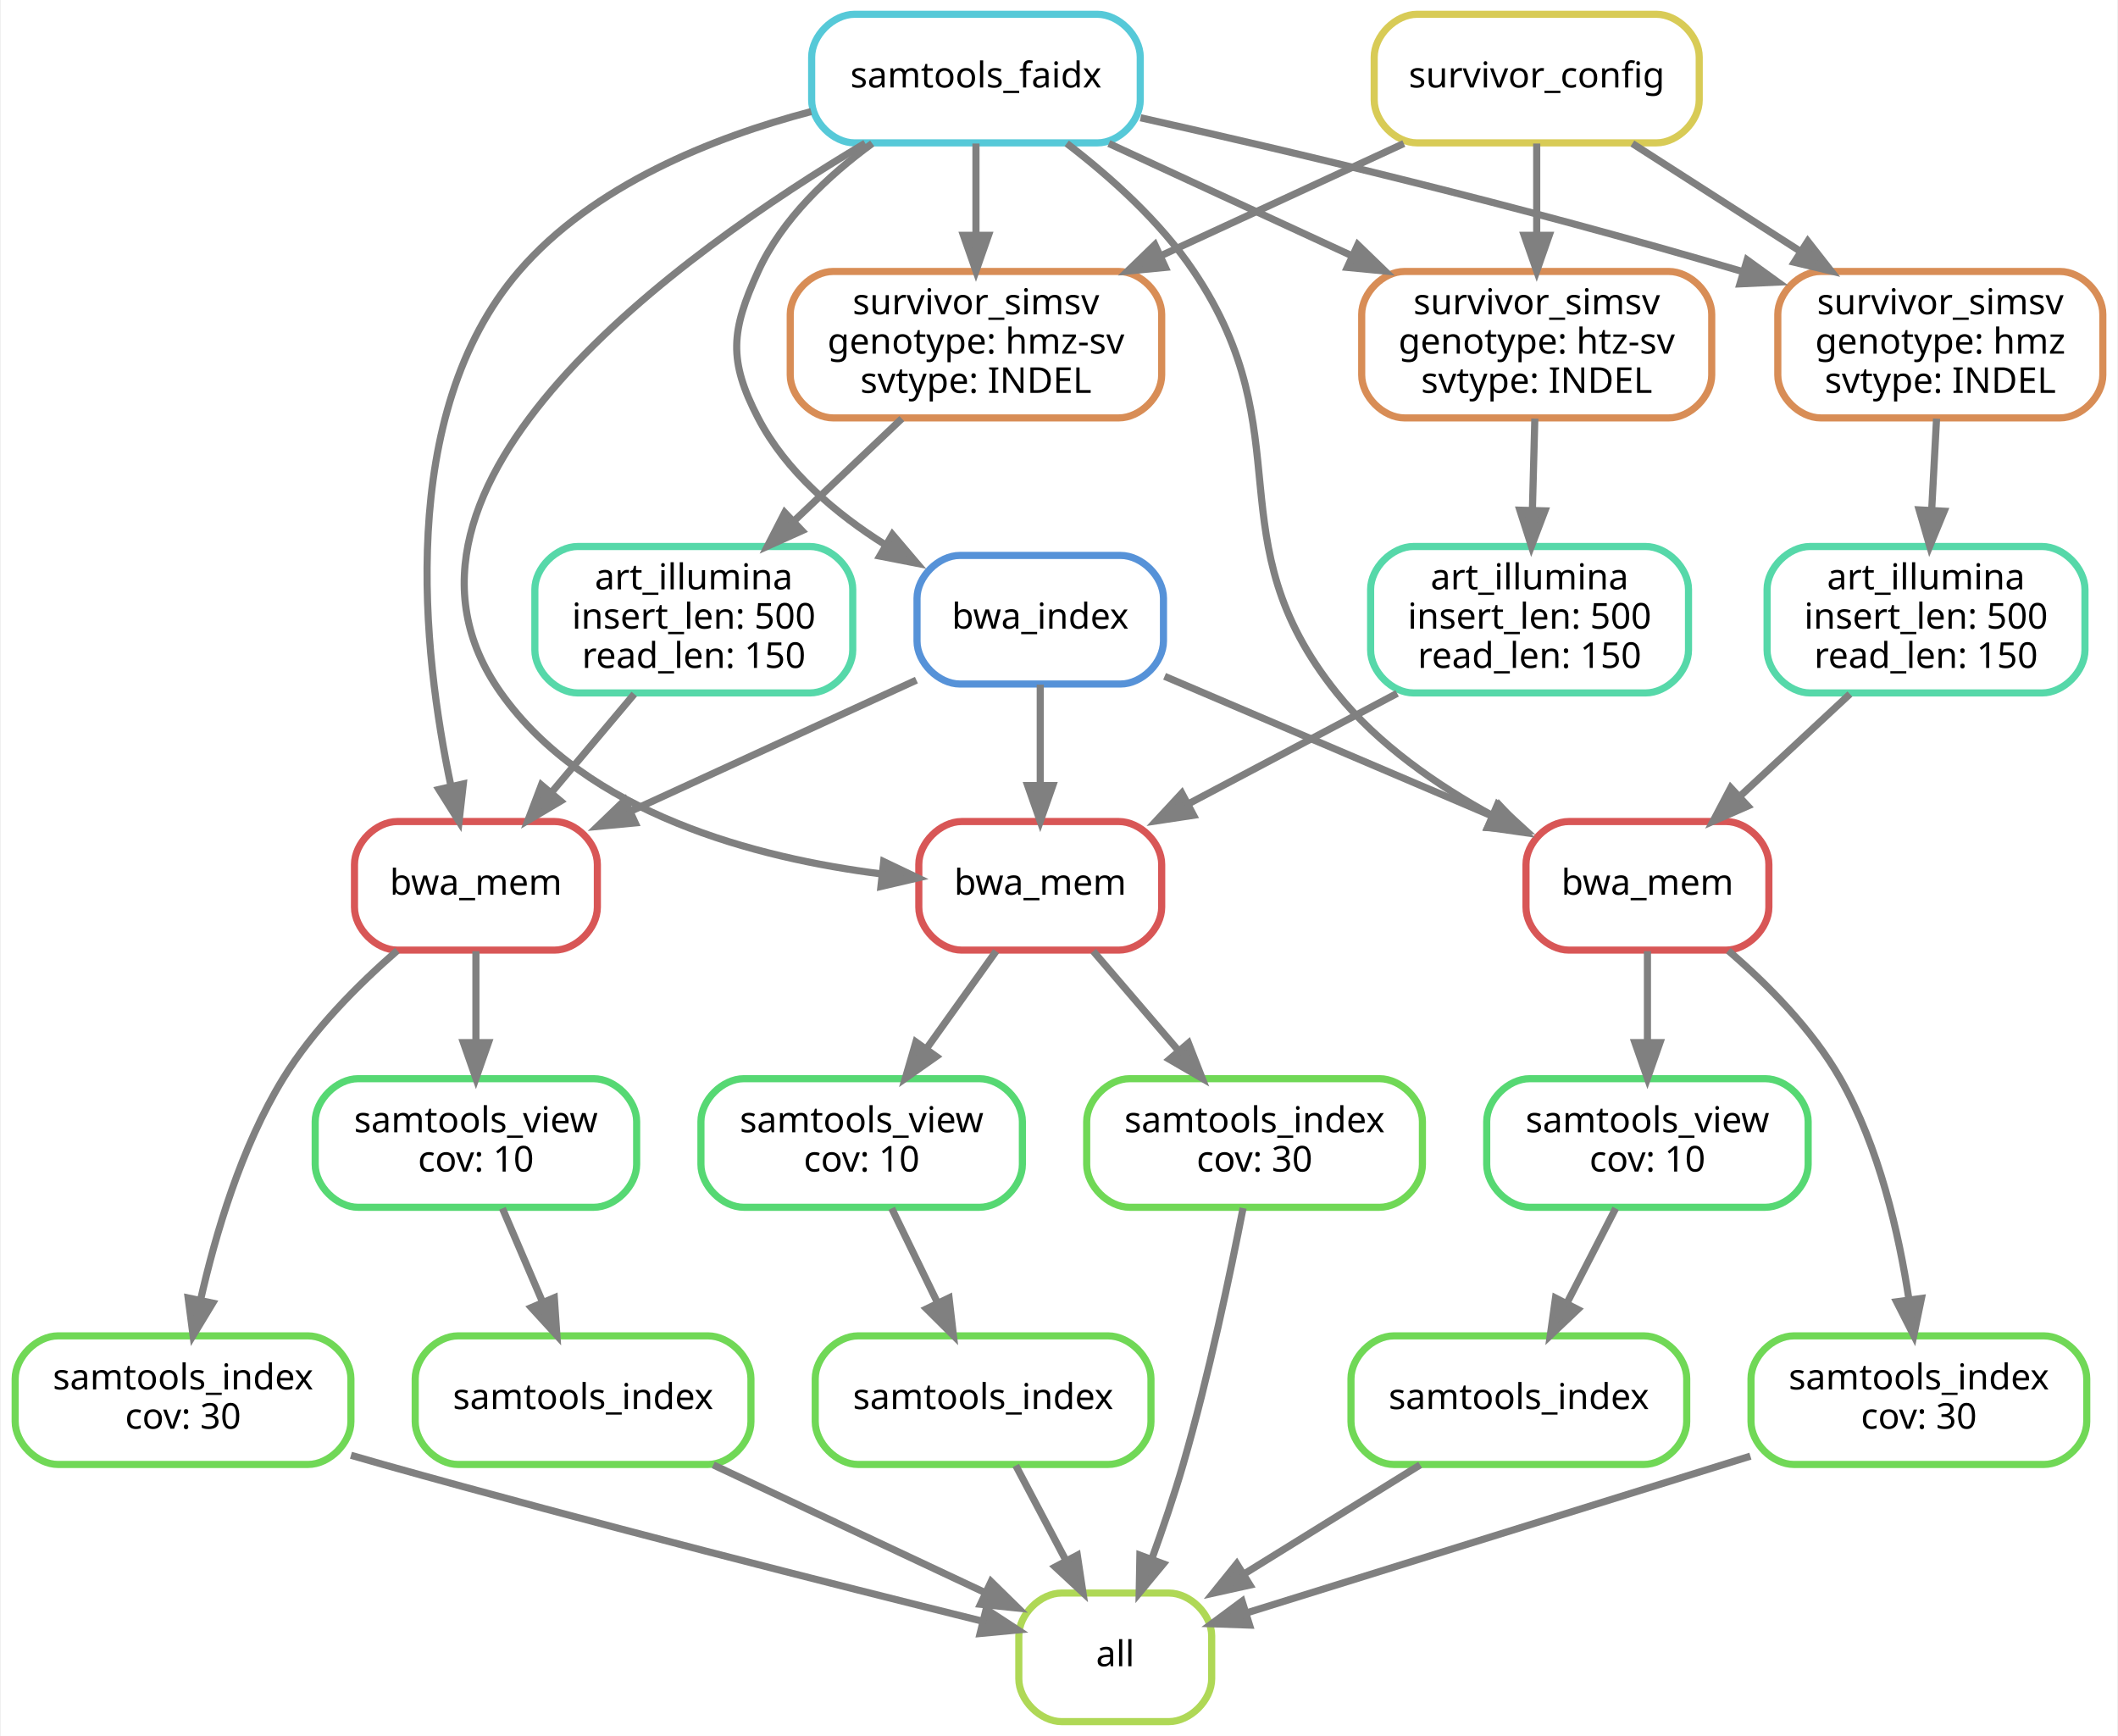
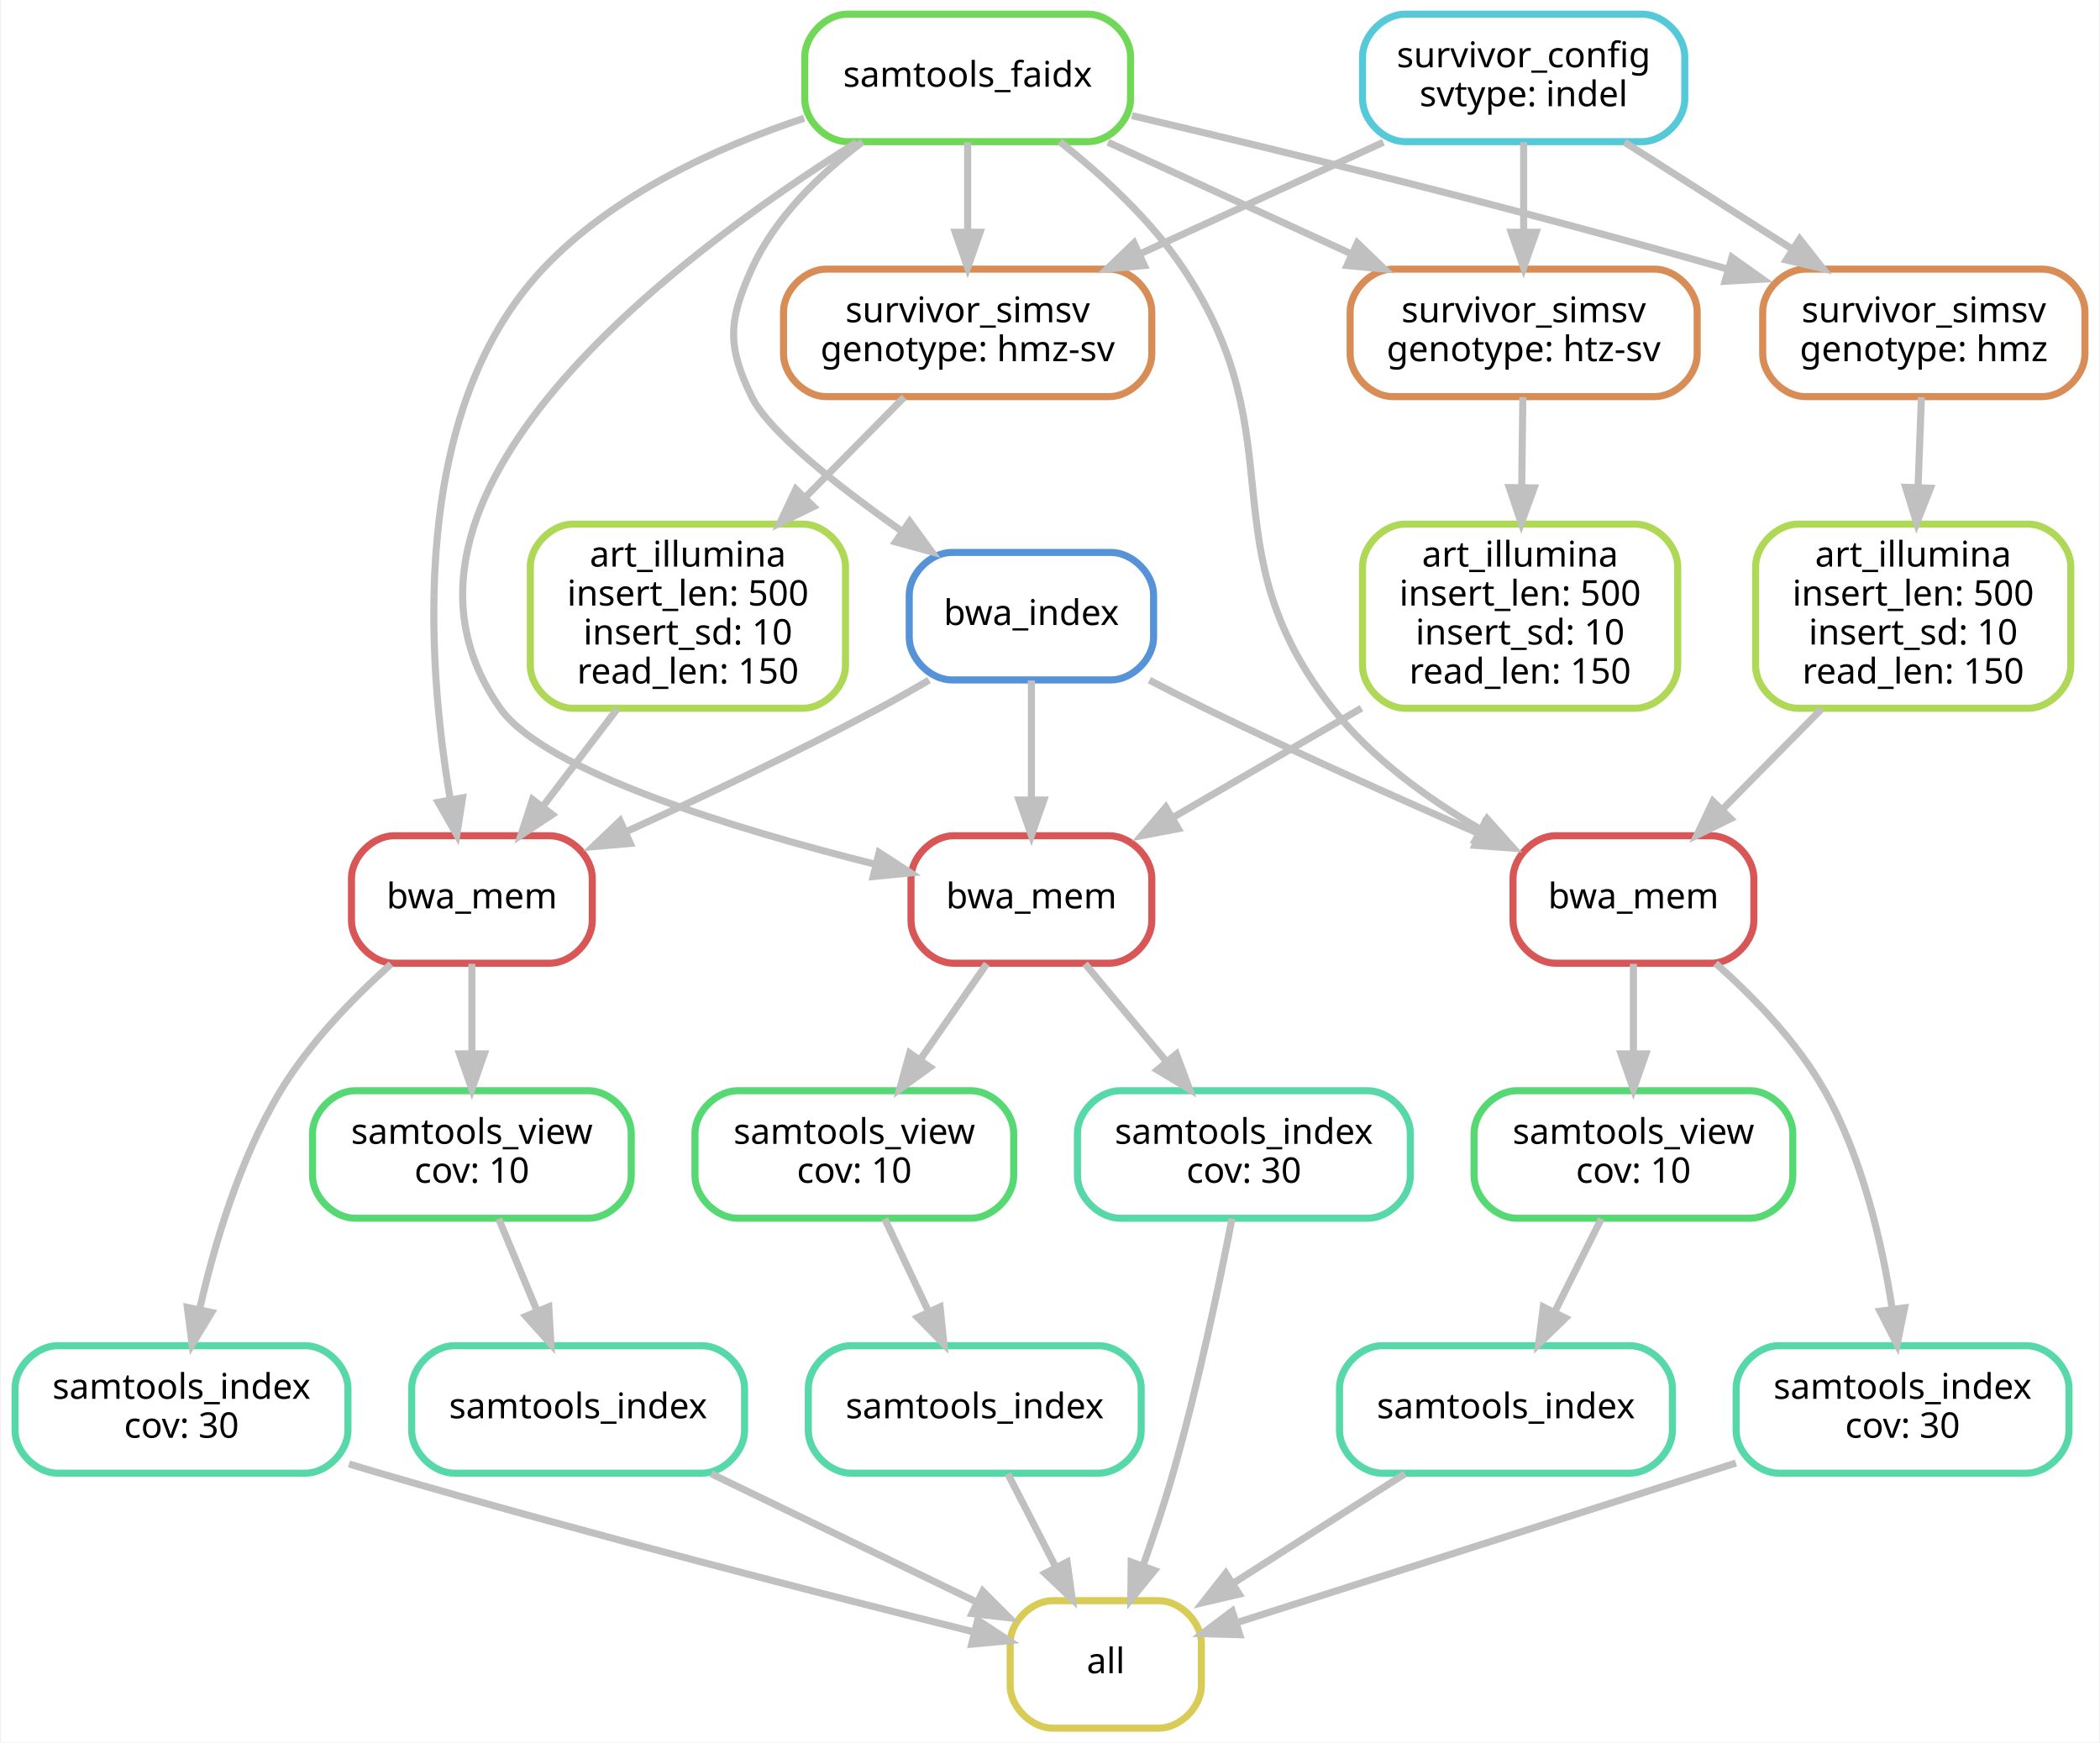
- <svg xmlns="http://www.w3.org/2000/svg" width="593pt" height="486pt" viewBox="0.00 0.00 592.50 486.00">
-   <g id="graph0" class="graph" transform="scale(1 1) rotate(0) translate(4 482)">
-     <polygon fill="white" stroke="none" points="-4,4 -4,-482 588.5,-482 588.5,4 -4,4" />
+ <svg xmlns="http://www.w3.org/2000/svg" width="593pt" height="492pt" viewBox="0.00 0.00 592.50 492.00">
+   <g id="graph0" class="graph" transform="scale(1 1) rotate(0) translate(4 488)">
+     <polygon fill="#ffffff" stroke="transparent" points="-4,4 -4,-488 588.5,-488 588.5,4 -4,4" />
    <g id="node1" class="node">
-       <path fill="none" stroke="#afd856" stroke-width="2" d="M323,-36C323,-36 293,-36 293,-36 287,-36 281,-30 281,-24 281,-24 281,-12 281,-12 281,-6 287,-0 293,-0 293,-0 323,-0 323,-0 329,-0 335,-6 335,-12 335,-12 335,-24 335,-24 335,-30 329,-36 323,-36" />
-       <text text-anchor="middle" x="308" y="-15.5" font-family="sans" font-size="10.00">all</text>
+       <path fill="none" stroke="#d8cb56" stroke-width="2" d="M323,-36C323,-36 293,-36 293,-36 287,-36 281,-30 281,-24 281,-24 281,-12 281,-12 281,-6 287,0 293,0 293,0 323,0 323,0 329,0 335,-6 335,-12 335,-12 335,-24 335,-24 335,-30 329,-36 323,-36" />
+       <text text-anchor="middle" x="308" y="-15.5" font-family="sans" font-size="10.00" fill="#000000">all</text>
    </g>
    <g id="node2" class="node">
-       <path fill="none" stroke="#70d856" stroke-width="2" d="M456,-108C456,-108 386,-108 386,-108 380,-108 374,-102 374,-96 374,-96 374,-84 374,-84 374,-78 380,-72 386,-72 386,-72 456,-72 456,-72 462,-72 468,-78 468,-84 468,-84 468,-96 468,-96 468,-102 462,-108 456,-108" />
-       <text text-anchor="middle" x="421" y="-87.5" font-family="sans" font-size="10.00">samtools_index</text>
+       <path fill="none" stroke="#56d8a9" stroke-width="2" d="M456,-108C456,-108 386,-108 386,-108 380,-108 374,-102 374,-96 374,-96 374,-84 374,-84 374,-78 380,-72 386,-72 386,-72 456,-72 456,-72 462,-72 468,-78 468,-84 468,-84 468,-96 468,-96 468,-102 462,-108 456,-108" />
+       <text text-anchor="middle" x="421" y="-87.5" font-family="sans" font-size="10.00" fill="#000000">samtools_index</text>
    </g>
    <g id="edge1" class="edge">
-       <path fill="none" stroke="grey" stroke-width="2" d="M393.357,-71.876C378.472,-62.655 359.934,-51.172 343.941,-41.265" />
-       <polygon fill="grey" stroke="grey" stroke-width="2" points="345.702,-38.238 335.358,-35.947 342.015,-44.189 345.702,-38.238" />
+       <path fill="none" stroke="#c0c0c0" stroke-width="2" d="M392.485,-71.831C377.701,-62.411 359.496,-50.812 343.776,-40.795" />
+       <polygon fill="#c0c0c0" stroke="#c0c0c0" stroke-width="2" points="345.651,-37.84 335.336,-35.418 341.889,-43.743 345.651,-37.84" />
    </g>
    <g id="node3" class="node">
-       <path fill="none" stroke="#70d856" stroke-width="2" d="M194,-108C194,-108 124,-108 124,-108 118,-108 112,-102 112,-96 112,-96 112,-84 112,-84 112,-78 118,-72 124,-72 124,-72 194,-72 194,-72 200,-72 206,-78 206,-84 206,-84 206,-96 206,-96 206,-102 200,-108 194,-108" />
-       <text text-anchor="middle" x="159" y="-87.5" font-family="sans" font-size="10.00">samtools_index</text>
+       <path fill="none" stroke="#56d8a9" stroke-width="2" d="M194,-108C194,-108 124,-108 124,-108 118,-108 112,-102 112,-96 112,-96 112,-84 112,-84 112,-78 118,-72 124,-72 124,-72 194,-72 194,-72 200,-72 206,-78 206,-84 206,-84 206,-96 206,-96 206,-102 200,-108 194,-108" />
+       <text text-anchor="middle" x="159" y="-87.5" font-family="sans" font-size="10.00" fill="#000000">samtools_index</text>
    </g>
    <g id="edge2" class="edge">
-       <path fill="none" stroke="grey" stroke-width="2" d="M195.45,-71.876C218.62,-60.99 248.504,-46.951 271.655,-36.075" />
-       <polygon fill="grey" stroke="grey" stroke-width="2" points="273.242,-39.196 280.805,-31.776 270.266,-32.861 273.242,-39.196" />
+       <path fill="none" stroke="#c0c0c0" stroke-width="2" d="M196.599,-71.831C219.633,-60.701 248.964,-46.527 271.747,-35.518" />
+       <polygon fill="#c0c0c0" stroke="#c0c0c0" stroke-width="2" points="273.277,-38.666 280.758,-31.164 270.231,-32.364 273.277,-38.666" />
    </g>
    <g id="node4" class="node">
-       <path fill="none" stroke="#70d856" stroke-width="2" d="M306,-108C306,-108 236,-108 236,-108 230,-108 224,-102 224,-96 224,-96 224,-84 224,-84 224,-78 230,-72 236,-72 236,-72 306,-72 306,-72 312,-72 318,-78 318,-84 318,-84 318,-96 318,-96 318,-102 312,-108 306,-108" />
-       <text text-anchor="middle" x="271" y="-87.5" font-family="sans" font-size="10.00">samtools_index</text>
+       <path fill="none" stroke="#56d8a9" stroke-width="2" d="M306,-108C306,-108 236,-108 236,-108 230,-108 224,-102 224,-96 224,-96 224,-84 224,-84 224,-78 230,-72 236,-72 236,-72 306,-72 306,-72 312,-72 318,-78 318,-84 318,-84 318,-96 318,-96 318,-102 312,-108 306,-108" />
+       <text text-anchor="middle" x="271" y="-87.5" font-family="sans" font-size="10.00" fill="#000000">samtools_index</text>
    </g>
    <g id="edge3" class="edge">
-       <path fill="none" stroke="grey" stroke-width="2" d="M280.146,-71.697C284.403,-63.644 289.556,-53.895 294.266,-44.982" />
-       <polygon fill="grey" stroke="grey" stroke-width="2" points="297.38,-46.581 298.959,-36.104 291.192,-43.31 297.38,-46.581" />
+       <path fill="none" stroke="#c0c0c0" stroke-width="2" d="M280.337,-71.831C284.424,-63.877 289.31,-54.369 293.831,-45.572" />
+       <polygon fill="#c0c0c0" stroke="#c0c0c0" stroke-width="2" points="297.08,-46.907 298.538,-36.413 290.854,-43.708 297.08,-46.907" />
    </g>
    <g id="node5" class="node">
-       <path fill="none" stroke="#70d856" stroke-width="2" d="M568,-108C568,-108 498,-108 498,-108 492,-108 486,-102 486,-96 486,-96 486,-84 486,-84 486,-78 492,-72 498,-72 498,-72 568,-72 568,-72 574,-72 580,-78 580,-84 580,-84 580,-96 580,-96 580,-102 574,-108 568,-108" />
-       <text text-anchor="middle" x="533" y="-93" font-family="sans" font-size="10.00">samtools_index</text>
-       <text text-anchor="middle" x="533" y="-82" font-family="sans" font-size="10.00">cov: 30</text>
+       <path fill="none" stroke="#56d8a9" stroke-width="2" d="M568,-108C568,-108 498,-108 498,-108 492,-108 486,-102 486,-96 486,-96 486,-84 486,-84 486,-78 492,-72 498,-72 498,-72 568,-72 568,-72 574,-72 580,-78 580,-84 580,-84 580,-96 580,-96 580,-102 574,-108 568,-108" />
+       <text text-anchor="middle" x="533" y="-93" font-family="sans" font-size="10.00" fill="#000000">samtools_index</text>
+       <text text-anchor="middle" x="533" y="-82" font-family="sans" font-size="10.00" fill="#000000">cov: 30</text>
    </g>
    <g id="edge4" class="edge">
-       <path fill="none" stroke="grey" stroke-width="2" d="M485.833,-74.326C443.839,-61.261 383.26,-42.414 344.766,-30.438" />
-       <polygon fill="grey" stroke="grey" stroke-width="2" points="345.593,-27.03 335.005,-27.401 343.514,-33.714 345.593,-27.03" />
+       <path fill="none" stroke="#c0c0c0" stroke-width="2" d="M485.948,-74.87C482.92,-73.898 479.918,-72.935 477,-72 431.482,-57.413 379.048,-40.668 344.809,-29.741" />
+       <polygon fill="#c0c0c0" stroke="#c0c0c0" stroke-width="2" points="345.817,-26.389 335.226,-26.683 343.689,-33.058 345.817,-26.389" />
    </g>
    <g id="node6" class="node">
-       <path fill="none" stroke="#70d856" stroke-width="2" d="M82,-108C82,-108 12,-108 12,-108 6,-108 -7.10543e-15,-102 -7.10543e-15,-96 -7.10543e-15,-96 -7.10543e-15,-84 -7.10543e-15,-84 -7.10543e-15,-78 6,-72 12,-72 12,-72 82,-72 82,-72 88,-72 94,-78 94,-84 94,-84 94,-96 94,-96 94,-102 88,-108 82,-108" />
-       <text text-anchor="middle" x="47" y="-93" font-family="sans" font-size="10.00">samtools_index</text>
-       <text text-anchor="middle" x="47" y="-82" font-family="sans" font-size="10.00">cov: 30</text>
+       <path fill="none" stroke="#56d8a9" stroke-width="2" d="M82,-108C82,-108 12,-108 12,-108 6,-108 0,-102 0,-96 0,-96 0,-84 0,-84 0,-78 6,-72 12,-72 12,-72 82,-72 82,-72 88,-72 94,-78 94,-84 94,-84 94,-96 94,-96 94,-102 88,-108 82,-108" />
+       <text text-anchor="middle" x="47" y="-93" font-family="sans" font-size="10.00" fill="#000000">samtools_index</text>
+       <text text-anchor="middle" x="47" y="-82" font-family="sans" font-size="10.00" fill="#000000">cov: 30</text>
    </g>
    <g id="edge5" class="edge">
-       <path fill="none" stroke="grey" stroke-width="2" d="M94.012,-74.573C97.05,-73.689 100.065,-72.824 103,-72 161.4,-55.594 229.689,-38.317 270.853,-28.108" />
-       <polygon fill="grey" stroke="grey" stroke-width="2" points="271.844,-31.469 280.712,-25.67 270.164,-24.674 271.844,-31.469" />
+       <path fill="none" stroke="#c0c0c0" stroke-width="2" d="M94.302,-74.6C97.24,-73.704 100.157,-72.831 103,-72 161.295,-54.966 229.614,-37.455 270.813,-27.16" />
+       <polygon fill="#c0c0c0" stroke="#c0c0c0" stroke-width="2" points="271.823,-30.515 280.681,-24.702 270.131,-23.723 271.823,-30.515" />
    </g>
    <g id="node7" class="node">
-       <path fill="none" stroke="#70d856" stroke-width="2" d="M382,-180C382,-180 312,-180 312,-180 306,-180 300,-174 300,-168 300,-168 300,-156 300,-156 300,-150 306,-144 312,-144 312,-144 382,-144 382,-144 388,-144 394,-150 394,-156 394,-156 394,-168 394,-168 394,-174 388,-180 382,-180" />
-       <text text-anchor="middle" x="347" y="-165" font-family="sans" font-size="10.00">samtools_index</text>
-       <text text-anchor="middle" x="347" y="-154" font-family="sans" font-size="10.00">cov: 30</text>
+       <path fill="none" stroke="#56d8a9" stroke-width="2" d="M382,-180C382,-180 312,-180 312,-180 306,-180 300,-174 300,-168 300,-168 300,-156 300,-156 300,-150 306,-144 312,-144 312,-144 382,-144 382,-144 388,-144 394,-150 394,-156 394,-156 394,-168 394,-168 394,-174 388,-180 382,-180" />
+       <text text-anchor="middle" x="347" y="-165" font-family="sans" font-size="10.00" fill="#000000">samtools_index</text>
+       <text text-anchor="middle" x="347" y="-154" font-family="sans" font-size="10.00" fill="#000000">cov: 30</text>
    </g>
    <g id="edge6" class="edge">
-       <path fill="none" stroke="grey" stroke-width="2" d="M343.785,-143.779C340.263,-125.733 334.155,-96.638 327,-72 324.481,-63.324 321.304,-54.005 318.273,-45.638" />
-       <polygon fill="grey" stroke="grey" stroke-width="2" points="321.461,-44.169 314.702,-36.01 314.898,-46.603 321.461,-44.169" />
+       <path fill="none" stroke="#c0c0c0" stroke-width="2" d="M343.642,-143.911C340.093,-125.624 334.04,-96.623 327,-72 324.553,-63.44 321.492,-54.259 318.546,-45.94" />
+       <polygon fill="#c0c0c0" stroke="#c0c0c0" stroke-width="2" points="321.757,-44.528 315.059,-36.319 315.176,-46.913 321.757,-44.528" />
    </g>
    <g id="node8" class="node">
      <path fill="none" stroke="#56d873" stroke-width="2" d="M490,-180C490,-180 424,-180 424,-180 418,-180 412,-174 412,-168 412,-168 412,-156 412,-156 412,-150 418,-144 424,-144 424,-144 490,-144 490,-144 496,-144 502,-150 502,-156 502,-156 502,-168 502,-168 502,-174 496,-180 490,-180" />
-       <text text-anchor="middle" x="457" y="-165" font-family="sans" font-size="10.00">samtools_view</text>
-       <text text-anchor="middle" x="457" y="-154" font-family="sans" font-size="10.00">cov: 10</text>
+       <text text-anchor="middle" x="457" y="-165" font-family="sans" font-size="10.00" fill="#000000">samtools_view</text>
+       <text text-anchor="middle" x="457" y="-154" font-family="sans" font-size="10.00" fill="#000000">cov: 10</text>
    </g>
    <g id="edge7" class="edge">
-       <path fill="none" stroke="grey" stroke-width="2" d="M448.101,-143.697C444.003,-135.728 439.051,-126.1 434.507,-117.264" />
-       <polygon fill="grey" stroke="grey" stroke-width="2" points="437.483,-115.396 429.797,-108.104 431.258,-118.598 437.483,-115.396" />
+       <path fill="none" stroke="#c0c0c0" stroke-width="2" d="M447.916,-143.831C443.938,-135.877 439.185,-126.369 434.786,-117.572" />
+       <polygon fill="#c0c0c0" stroke="#c0c0c0" stroke-width="2" points="437.809,-115.792 430.207,-108.413 431.548,-118.923 437.809,-115.792" />
    </g>
    <g id="node9" class="node">
      <path fill="none" stroke="#56d873" stroke-width="2" d="M162,-180C162,-180 96,-180 96,-180 90,-180 84,-174 84,-168 84,-168 84,-156 84,-156 84,-150 90,-144 96,-144 96,-144 162,-144 162,-144 168,-144 174,-150 174,-156 174,-156 174,-168 174,-168 174,-174 168,-180 162,-180" />
-       <text text-anchor="middle" x="129" y="-165" font-family="sans" font-size="10.00">samtools_view</text>
-       <text text-anchor="middle" x="129" y="-154" font-family="sans" font-size="10.00">cov: 10</text>
+       <text text-anchor="middle" x="129" y="-165" font-family="sans" font-size="10.00" fill="#000000">samtools_view</text>
+       <text text-anchor="middle" x="129" y="-154" font-family="sans" font-size="10.00" fill="#000000">cov: 10</text>
    </g>
    <g id="edge8" class="edge">
-       <path fill="none" stroke="grey" stroke-width="2" d="M136.416,-143.697C139.794,-135.813 143.87,-126.304 147.623,-117.546" />
-       <polygon fill="grey" stroke="grey" stroke-width="2" points="150.947,-118.675 151.67,-108.104 144.513,-115.917 150.947,-118.675" />
+       <path fill="none" stroke="#c0c0c0" stroke-width="2" d="M136.57,-143.831C139.849,-135.962 143.762,-126.571 147.394,-117.853" />
+       <polygon fill="#c0c0c0" stroke="#c0c0c0" stroke-width="2" points="150.712,-118.99 151.328,-108.413 144.251,-116.298 150.712,-118.99" />
    </g>
    <g id="node10" class="node">
      <path fill="none" stroke="#56d873" stroke-width="2" d="M270,-180C270,-180 204,-180 204,-180 198,-180 192,-174 192,-168 192,-168 192,-156 192,-156 192,-150 198,-144 204,-144 204,-144 270,-144 270,-144 276,-144 282,-150 282,-156 282,-156 282,-168 282,-168 282,-174 276,-180 270,-180" />
-       <text text-anchor="middle" x="237" y="-165" font-family="sans" font-size="10.00">samtools_view</text>
-       <text text-anchor="middle" x="237" y="-154" font-family="sans" font-size="10.00">cov: 10</text>
+       <text text-anchor="middle" x="237" y="-165" font-family="sans" font-size="10.00" fill="#000000">samtools_view</text>
+       <text text-anchor="middle" x="237" y="-154" font-family="sans" font-size="10.00" fill="#000000">cov: 10</text>
    </g>
    <g id="edge9" class="edge">
-       <path fill="none" stroke="grey" stroke-width="2" d="M245.404,-143.697C249.275,-135.728 253.952,-126.1 258.243,-117.264" />
-       <polygon fill="grey" stroke="grey" stroke-width="2" points="261.471,-118.629 262.692,-108.104 255.175,-115.57 261.471,-118.629" />
+       <path fill="none" stroke="#c0c0c0" stroke-width="2" d="M245.58,-143.831C249.336,-135.877 253.826,-126.369 257.98,-117.572" />
+       <polygon fill="#c0c0c0" stroke="#c0c0c0" stroke-width="2" points="261.2,-118.95 262.305,-108.413 254.87,-115.961 261.2,-118.95" />
    </g>
    <g id="node11" class="node">
      <path fill="none" stroke="#d85656" stroke-width="2" d="M479,-252C479,-252 435,-252 435,-252 429,-252 423,-246 423,-240 423,-240 423,-228 423,-228 423,-222 429,-216 435,-216 435,-216 479,-216 479,-216 485,-216 491,-222 491,-228 491,-228 491,-240 491,-240 491,-246 485,-252 479,-252" />
-       <text text-anchor="middle" x="457" y="-231.5" font-family="sans" font-size="10.00">bwa_mem</text>
+       <text text-anchor="middle" x="457" y="-231.5" font-family="sans" font-size="10.00" fill="#000000">bwa_mem</text>
    </g>
    <g id="edge10" class="edge">
-       <path fill="none" stroke="grey" stroke-width="2" d="M479.641,-215.846C490.628,-206.401 503.122,-193.805 511,-180 521.88,-160.932 527.423,-136.576 530.221,-118.164" />
-       <polygon fill="grey" stroke="grey" stroke-width="2" points="533.711,-118.472 531.571,-108.096 526.773,-117.542 533.711,-118.472" />
+       <path fill="none" stroke="#c0c0c0" stroke-width="2" d="M480.195,-215.97C491.05,-206.385 503.262,-193.75 511,-180 521.683,-161.017 527.22,-136.933 530.065,-118.456" />
+       <polygon fill="#c0c0c0" stroke="#c0c0c0" stroke-width="2" points="533.566,-118.688 531.449,-108.307 526.63,-117.742 533.566,-118.688" />
    </g>
    <g id="edge13" class="edge">
-       <path fill="none" stroke="grey" stroke-width="2" d="M457,-215.697C457,-207.983 457,-198.712 457,-190.112" />
-       <polygon fill="grey" stroke="grey" stroke-width="2" points="460.5,-190.104 457,-180.104 453.5,-190.104 460.5,-190.104" />
+       <path fill="none" stroke="#c0c0c0" stroke-width="2" d="M457,-215.831C457,-208.131 457,-198.974 457,-190.417" />
+       <polygon fill="#c0c0c0" stroke="#c0c0c0" stroke-width="2" points="460.5,-190.413 457,-180.413 453.5,-190.413 460.5,-190.413" />
    </g>
    <g id="node12" class="node">
      <path fill="none" stroke="#d85656" stroke-width="2" d="M151,-252C151,-252 107,-252 107,-252 101,-252 95,-246 95,-240 95,-240 95,-228 95,-228 95,-222 101,-216 107,-216 107,-216 151,-216 151,-216 157,-216 163,-222 163,-228 163,-228 163,-240 163,-240 163,-246 157,-252 151,-252" />
-       <text text-anchor="middle" x="129" y="-231.5" font-family="sans" font-size="10.00">bwa_mem</text>
+       <text text-anchor="middle" x="129" y="-231.5" font-family="sans" font-size="10.00" fill="#000000">bwa_mem</text>
    </g>
    <g id="edge11" class="edge">
-       <path fill="none" stroke="grey" stroke-width="2" d="M106.986,-215.87C96.03,-206.342 83.374,-193.664 75,-180 63.272,-160.861 56.036,-136.364 51.866,-117.918" />
-       <polygon fill="grey" stroke="grey" stroke-width="2" points="55.286,-117.171 49.805,-108.104 48.435,-118.61 55.286,-117.171" />
+       <path fill="none" stroke="#c0c0c0" stroke-width="2" d="M106.167,-215.759C95.401,-206.122 83.159,-193.504 75,-180 63.487,-160.945 56.302,-136.723 52.098,-118.209" />
+       <polygon fill="#c0c0c0" stroke="#c0c0c0" stroke-width="2" points="55.499,-117.376 50.008,-108.315 48.65,-118.822 55.499,-117.376" />
    </g>
    <g id="edge14" class="edge">
-       <path fill="none" stroke="grey" stroke-width="2" d="M129,-215.697C129,-207.983 129,-198.712 129,-190.112" />
-       <polygon fill="grey" stroke="grey" stroke-width="2" points="132.5,-190.104 129,-180.104 125.5,-190.104 132.5,-190.104" />
+       <path fill="none" stroke="#c0c0c0" stroke-width="2" d="M129,-215.831C129,-208.131 129,-198.974 129,-190.417" />
+       <polygon fill="#c0c0c0" stroke="#c0c0c0" stroke-width="2" points="132.5,-190.413 129,-180.413 125.5,-190.413 132.5,-190.413" />
    </g>
    <g id="node13" class="node">
      <path fill="none" stroke="#d85656" stroke-width="2" d="M309,-252C309,-252 265,-252 265,-252 259,-252 253,-246 253,-240 253,-240 253,-228 253,-228 253,-222 259,-216 265,-216 265,-216 309,-216 309,-216 315,-216 321,-222 321,-228 321,-228 321,-240 321,-240 321,-246 315,-252 309,-252" />
-       <text text-anchor="middle" x="287" y="-231.5" font-family="sans" font-size="10.00">bwa_mem</text>
+       <text text-anchor="middle" x="287" y="-231.5" font-family="sans" font-size="10.00" fill="#000000">bwa_mem</text>
    </g>
    <g id="edge12" class="edge">
-       <path fill="none" stroke="grey" stroke-width="2" d="M301.831,-215.697C309.025,-207.305 317.797,-197.07 325.69,-187.861" />
-       <polygon fill="grey" stroke="grey" stroke-width="2" points="328.489,-189.975 332.339,-180.104 323.174,-185.419 328.489,-189.975" />
+       <path fill="none" stroke="#c0c0c0" stroke-width="2" d="M302.14,-215.831C309.122,-207.454 317.539,-197.353 325.188,-188.175" />
+       <polygon fill="#c0c0c0" stroke="#c0c0c0" stroke-width="2" points="327.942,-190.336 331.656,-180.413 322.565,-185.855 327.942,-190.336" />
    </g>
    <g id="edge15" class="edge">
-       <path fill="none" stroke="grey" stroke-width="2" d="M274.64,-215.697C268.767,-207.474 261.631,-197.483 255.158,-188.421" />
-       <polygon fill="grey" stroke="grey" stroke-width="2" points="257.878,-186.207 249.217,-180.104 252.182,-190.276 257.878,-186.207" />
+       <path fill="none" stroke="#c0c0c0" stroke-width="2" d="M274.383,-215.831C268.683,-207.623 261.834,-197.761 255.564,-188.732" />
+       <polygon fill="#c0c0c0" stroke="#c0c0c0" stroke-width="2" points="258.366,-186.631 249.787,-180.413 252.616,-190.623 258.366,-186.631" />
    </g>
    <g id="node14" class="node">
-       <path fill="none" stroke="#56c9d8" stroke-width="2" d="M303,-478C303,-478 235,-478 235,-478 229,-478 223,-472 223,-466 223,-466 223,-454 223,-454 223,-448 229,-442 235,-442 235,-442 303,-442 303,-442 309,-442 315,-448 315,-454 315,-454 315,-466 315,-466 315,-472 309,-478 303,-478" />
-       <text text-anchor="middle" x="269" y="-457.5" font-family="sans" font-size="10.00">samtools_faidx</text>
+       <path fill="none" stroke="#70d856" stroke-width="2" d="M303,-484C303,-484 235,-484 235,-484 229,-484 223,-478 223,-472 223,-472 223,-460 223,-460 223,-454 229,-448 235,-448 235,-448 303,-448 303,-448 309,-448 315,-454 315,-460 315,-460 315,-472 315,-472 315,-478 309,-484 303,-484" />
+       <text text-anchor="middle" x="269" y="-463.5" font-family="sans" font-size="10.00" fill="#000000">samtools_faidx</text>
    </g>
    <g id="edge16" class="edge">
-       <path fill="none" stroke="grey" stroke-width="2" d="M294.412,-441.854C306.628,-432.497 320.618,-419.978 330,-406 360.861,-360.021 335.386,-331.224 370,-288 381.552,-273.575 398.168,-262.095 413.79,-253.56" />
-       <polygon fill="grey" stroke="grey" stroke-width="2" points="415.56,-256.585 422.827,-248.875 412.338,-250.371 415.56,-256.585" />
+       <path fill="none" stroke="#c0c0c0" stroke-width="2" d="M295.016,-447.961C307.083,-438.461 320.765,-425.901 330,-412 362.198,-363.534 336.063,-333.763 372,-288 382.999,-273.994 398.702,-262.585 413.624,-253.923" />
+       <polygon fill="#c0c0c0" stroke="#c0c0c0" stroke-width="2" points="415.696,-256.778 422.765,-248.886 412.318,-250.647 415.696,-256.778" />
    </g>
    <g id="edge19" class="edge">
-       <path fill="none" stroke="grey" stroke-width="2" d="M222.878,-450.77C195.334,-443.515 161.775,-430.167 141,-406 106.568,-365.947 114.11,-299.24 121.977,-262.088" />
-       <polygon fill="grey" stroke="grey" stroke-width="2" points="125.465,-262.532 124.275,-252.004 118.64,-260.976 125.465,-262.532" />
+       <path fill="none" stroke="#c0c0c0" stroke-width="2" d="M222.828,-454.61C198.069,-446.405 168.692,-432.996 149,-412 111.179,-371.674 116.244,-301.511 122.869,-262.401" />
+       <polygon fill="#c0c0c0" stroke="#c0c0c0" stroke-width="2" points="126.37,-262.714 124.744,-252.244 119.486,-261.442 126.37,-262.714" />
    </g>
    <g id="edge22" class="edge">
-       <path fill="none" stroke="grey" stroke-width="2" d="M237.992,-441.909C186.977,-411.56 94.894,-345.992 136,-288 159.982,-254.167 207.333,-241.769 242.648,-237.313" />
-       <polygon fill="grey" stroke="grey" stroke-width="2" points="243.16,-240.778 252.721,-236.212 242.4,-233.819 243.16,-240.778" />
+       <path fill="none" stroke="#c0c0c0" stroke-width="2" d="M237.611,-447.776C186.577,-415.797 95.299,-347.333 137,-288 149.544,-270.152 203.518,-253.809 243.141,-243.885" />
+       <polygon fill="#c0c0c0" stroke="#c0c0c0" stroke-width="2" points="243.991,-247.28 252.872,-241.503 242.326,-240.481 243.991,-247.28" />
    </g>
    <g id="node15" class="node">
-       <path fill="none" stroke="#5692d8" stroke-width="2" d="M309.5,-326.5C309.5,-326.5 264.5,-326.5 264.5,-326.5 258.5,-326.5 252.5,-320.5 252.5,-314.5 252.5,-314.5 252.5,-302.5 252.5,-302.5 252.5,-296.5 258.5,-290.5 264.5,-290.5 264.5,-290.5 309.5,-290.5 309.5,-290.5 315.5,-290.5 321.5,-296.5 321.5,-302.5 321.5,-302.5 321.5,-314.5 321.5,-314.5 321.5,-320.5 315.5,-326.5 309.5,-326.5" />
-       <text text-anchor="middle" x="287" y="-306" font-family="sans" font-size="10.00">bwa_index</text>
+       <path fill="none" stroke="#5692d8" stroke-width="2" d="M309.5,-332C309.5,-332 264.5,-332 264.5,-332 258.5,-332 252.5,-326 252.5,-320 252.5,-320 252.5,-308 252.5,-308 252.5,-302 258.5,-296 264.5,-296 264.5,-296 309.5,-296 309.5,-296 315.5,-296 321.5,-302 321.5,-308 321.5,-308 321.5,-320 321.5,-320 321.5,-326 315.5,-332 309.5,-332" />
+       <text text-anchor="middle" x="287" y="-311.5" font-family="sans" font-size="10.00" fill="#000000">bwa_index</text>
    </g>
    <g id="edge25" class="edge">
-       <path fill="none" stroke="grey" stroke-width="2" d="M239.96,-441.837C227.682,-432.866 214.692,-420.68 208,-406 200.441,-389.419 199.599,-381.17 208,-365 215.808,-349.973 229.757,-338.163 243.784,-329.371" />
-       <polygon fill="grey" stroke="grey" stroke-width="2" points="245.612,-332.356 252.474,-324.285 242.076,-326.315 245.612,-332.356" />
+       <path fill="none" stroke="#c0c0c0" stroke-width="2" d="M239.306,-447.917C227.216,-438.802 214.562,-426.573 208,-412 201.431,-397.411 201.002,-390.388 208,-376 212.827,-366.075 232.203,-350.802 250.556,-337.899" />
+       <polygon fill="#c0c0c0" stroke="#c0c0c0" stroke-width="2" points="252.62,-340.727 258.861,-332.164 248.643,-334.966 252.62,-340.727" />
    </g>
    <g id="node19" class="node">
-       <path fill="none" stroke="#d88d56" stroke-width="2" d="M572.5,-406C572.5,-406 505.5,-406 505.5,-406 499.5,-406 493.5,-400 493.5,-394 493.5,-394 493.5,-377 493.5,-377 493.5,-371 499.5,-365 505.5,-365 505.5,-365 572.5,-365 572.5,-365 578.5,-365 584.5,-371 584.5,-377 584.5,-377 584.5,-394 584.5,-394 584.5,-400 578.5,-406 572.5,-406" />
-       <text text-anchor="middle" x="539" y="-394" font-family="sans" font-size="10.00">survivor_simsv</text>
-       <text text-anchor="middle" x="539" y="-383" font-family="sans" font-size="10.00">genotype: hmz</text>
-       <text text-anchor="middle" x="539" y="-372" font-family="sans" font-size="10.00">svtype: INDEL</text>
+       <path fill="none" stroke="#d88d56" stroke-width="2" d="M572.5,-412C572.5,-412 505.5,-412 505.5,-412 499.5,-412 493.5,-406 493.5,-400 493.5,-400 493.5,-388 493.5,-388 493.5,-382 499.5,-376 505.5,-376 505.5,-376 572.5,-376 572.5,-376 578.5,-376 584.5,-382 584.5,-388 584.5,-388 584.5,-400 584.5,-400 584.5,-406 578.5,-412 572.5,-412" />
+       <text text-anchor="middle" x="539" y="-397" font-family="sans" font-size="10.00" fill="#000000">survivor_simsv</text>
+       <text text-anchor="middle" x="539" y="-386" font-family="sans" font-size="10.00" fill="#000000">genotype: hmz</text>
    </g>
    <g id="edge30" class="edge">
-       <path fill="none" stroke="grey" stroke-width="2" d="M315.072,-449.033C356.713,-439.713 419.832,-424.818 483.663,-405.96" />
-       <polygon fill="grey" stroke="grey" stroke-width="2" points="484.915,-409.238 493.496,-403.024 482.913,-402.531 484.915,-409.238" />
+       <path fill="none" stroke="#c0c0c0" stroke-width="2" d="M315.385,-455.344C356.965,-445.57 419.812,-430.248 483.625,-412.009" />
+       <polygon fill="#c0c0c0" stroke="#c0c0c0" stroke-width="2" points="484.817,-415.308 493.458,-409.177 482.88,-408.582 484.817,-415.308" />
    </g>
    <g id="node20" class="node">
-       <path fill="none" stroke="#d88d56" stroke-width="2" d="M309,-406C309,-406 229,-406 229,-406 223,-406 217,-400 217,-394 217,-394 217,-377 217,-377 217,-371 223,-365 229,-365 229,-365 309,-365 309,-365 315,-365 321,-371 321,-377 321,-377 321,-394 321,-394 321,-400 315,-406 309,-406" />
-       <text text-anchor="middle" x="269" y="-394" font-family="sans" font-size="10.00">survivor_simsv</text>
-       <text text-anchor="middle" x="269" y="-383" font-family="sans" font-size="10.00">genotype: hmz-sv</text>
-       <text text-anchor="middle" x="269" y="-372" font-family="sans" font-size="10.00">svtype: INDEL</text>
+       <path fill="none" stroke="#d88d56" stroke-width="2" d="M309,-412C309,-412 229,-412 229,-412 223,-412 217,-406 217,-400 217,-400 217,-388 217,-388 217,-382 223,-376 229,-376 229,-376 309,-376 309,-376 315,-376 321,-382 321,-388 321,-388 321,-400 321,-400 321,-406 315,-412 309,-412" />
+       <text text-anchor="middle" x="269" y="-397" font-family="sans" font-size="10.00" fill="#000000">survivor_simsv</text>
+       <text text-anchor="middle" x="269" y="-386" font-family="sans" font-size="10.00" fill="#000000">genotype: hmz-sv</text>
    </g>
    <g id="edge32" class="edge">
-       <path fill="none" stroke="grey" stroke-width="2" d="M269,-441.819C269,-434.198 269,-425.005 269,-416.32" />
-       <polygon fill="grey" stroke="grey" stroke-width="2" points="272.5,-416.12 269,-406.12 265.5,-416.12 272.5,-416.12" />
+       <path fill="none" stroke="#c0c0c0" stroke-width="2" d="M269,-447.831C269,-440.131 269,-430.974 269,-422.417" />
+       <polygon fill="#c0c0c0" stroke="#c0c0c0" stroke-width="2" points="272.5,-422.413 269,-412.413 265.5,-422.413 272.5,-422.413" />
    </g>
    <g id="node21" class="node">
-       <path fill="none" stroke="#d88d56" stroke-width="2" d="M463,-406C463,-406 389,-406 389,-406 383,-406 377,-400 377,-394 377,-394 377,-377 377,-377 377,-371 383,-365 389,-365 389,-365 463,-365 463,-365 469,-365 475,-371 475,-377 475,-377 475,-394 475,-394 475,-400 469,-406 463,-406" />
-       <text text-anchor="middle" x="426" y="-394" font-family="sans" font-size="10.00">survivor_simsv</text>
-       <text text-anchor="middle" x="426" y="-383" font-family="sans" font-size="10.00">genotype: htz-sv</text>
-       <text text-anchor="middle" x="426" y="-372" font-family="sans" font-size="10.00">svtype: INDEL</text>
+       <path fill="none" stroke="#d88d56" stroke-width="2" d="M463,-412C463,-412 389,-412 389,-412 383,-412 377,-406 377,-400 377,-400 377,-388 377,-388 377,-382 383,-376 389,-376 389,-376 463,-376 463,-376 469,-376 475,-382 475,-388 475,-388 475,-400 475,-400 475,-406 469,-412 463,-412" />
+       <text text-anchor="middle" x="426" y="-397" font-family="sans" font-size="10.00" fill="#000000">survivor_simsv</text>
+       <text text-anchor="middle" x="426" y="-386" font-family="sans" font-size="10.00" fill="#000000">genotype: htz-sv</text>
    </g>
    <g id="edge34" class="edge">
-       <path fill="none" stroke="grey" stroke-width="2" d="M306.207,-441.819C326.519,-432.439 351.987,-420.678 374.212,-410.415" />
-       <polygon fill="grey" stroke="grey" stroke-width="2" points="375.902,-413.49 383.514,-406.12 372.967,-407.134 375.902,-413.49" />
+       <path fill="none" stroke="#c0c0c0" stroke-width="2" d="M308.618,-447.831C329.522,-438.245 355.348,-426.401 377.449,-416.265" />
+       <polygon fill="#c0c0c0" stroke="#c0c0c0" stroke-width="2" points="379.036,-419.388 386.667,-412.038 376.118,-413.025 379.036,-419.388" />
    </g>
    <g id="edge17" class="edge">
-       <path fill="none" stroke="grey" stroke-width="2" d="M321.812,-292.654C348.344,-281.339 385.039,-265.689 413.504,-253.55" />
-       <polygon fill="grey" stroke="grey" stroke-width="2" points="414.99,-256.721 422.815,-249.579 412.244,-250.282 414.99,-256.721" />
+       <path fill="none" stroke="#c0c0c0" stroke-width="2" d="M320.319,-295.932C325.538,-293.215 330.893,-290.491 336,-288 361.441,-275.591 390.38,-262.636 413.576,-252.526" />
+       <polygon fill="#c0c0c0" stroke="#c0c0c0" stroke-width="2" points="415.032,-255.709 422.813,-248.518 412.246,-249.288 415.032,-255.709" />
    </g>
    <g id="edge20" class="edge">
-       <path fill="none" stroke="grey" stroke-width="2" d="M252.326,-291.59C228.806,-280.797 197.535,-266.448 172.368,-254.9" />
-       <polygon fill="grey" stroke="grey" stroke-width="2" points="173.598,-251.614 163.05,-250.624 170.679,-257.976 173.598,-251.614" />
+       <path fill="none" stroke="#c0c0c0" stroke-width="2" d="M258.094,-295.959C253.429,-293.21 248.615,-290.47 244,-288 220.792,-275.579 194.231,-263.004 172.486,-253.117" />
+       <polygon fill="#c0c0c0" stroke="#c0c0c0" stroke-width="2" points="173.73,-249.838 163.175,-248.914 170.849,-256.218 173.73,-249.838" />
    </g>
    <g id="edge23" class="edge">
-       <path fill="none" stroke="grey" stroke-width="2" d="M287,-290.319C287,-281.922 287,-271.616 287,-262.186" />
-       <polygon fill="grey" stroke="grey" stroke-width="2" points="290.5,-262.058 287,-252.058 283.5,-262.058 290.5,-262.058" />
+       <path fill="none" stroke="#c0c0c0" stroke-width="2" d="M287,-295.847C287,-285.925 287,-273.417 287,-262.249" />
+       <polygon fill="#c0c0c0" stroke="#c0c0c0" stroke-width="2" points="290.5,-262.081 287,-252.081 283.5,-262.081 290.5,-262.081" />
    </g>
    <g id="node16" class="node">
-       <path fill="none" stroke="#56d8a9" stroke-width="2" d="M567.5,-329C567.5,-329 502.5,-329 502.5,-329 496.5,-329 490.5,-323 490.5,-317 490.5,-317 490.5,-300 490.5,-300 490.5,-294 496.5,-288 502.5,-288 502.5,-288 567.5,-288 567.5,-288 573.5,-288 579.5,-294 579.5,-300 579.5,-300 579.5,-317 579.5,-317 579.5,-323 573.5,-329 567.5,-329" />
-       <text text-anchor="middle" x="535" y="-317" font-family="sans" font-size="10.00">art_illumina</text>
-       <text text-anchor="middle" x="535" y="-306" font-family="sans" font-size="10.00">insert_len: 500</text>
-       <text text-anchor="middle" x="535" y="-295" font-family="sans" font-size="10.00">read_len: 150</text>
+       <path fill="none" stroke="#afd856" stroke-width="2" d="M568.5,-340C568.5,-340 503.5,-340 503.5,-340 497.5,-340 491.5,-334 491.5,-328 491.5,-328 491.5,-300 491.5,-300 491.5,-294 497.5,-288 503.5,-288 503.5,-288 568.5,-288 568.5,-288 574.5,-288 580.5,-294 580.5,-300 580.5,-300 580.5,-328 580.5,-328 580.5,-334 574.5,-340 568.5,-340" />
+       <text text-anchor="middle" x="536" y="-328" font-family="sans" font-size="10.00" fill="#000000">art_illumina</text>
+       <text text-anchor="middle" x="536" y="-317" font-family="sans" font-size="10.00" fill="#000000">insert_len: 500</text>
+       <text text-anchor="middle" x="536" y="-306" font-family="sans" font-size="10.00" fill="#000000">insert_sd: 10</text>
+       <text text-anchor="middle" x="536" y="-295" font-family="sans" font-size="10.00" fill="#000000">read_len: 150</text>
    </g>
    <g id="edge18" class="edge">
-       <path fill="none" stroke="grey" stroke-width="2" d="M513.686,-287.689C504.125,-278.802 492.765,-268.243 482.734,-258.919" />
-       <polygon fill="grey" stroke="grey" stroke-width="2" points="485.081,-256.323 475.374,-252.078 480.316,-261.45 485.081,-256.323" />
+       <path fill="none" stroke="#c0c0c0" stroke-width="2" d="M510.132,-287.805C501.132,-278.691 491.057,-268.488 482.118,-259.436" />
+       <polygon fill="#c0c0c0" stroke="#c0c0c0" stroke-width="2" points="484.443,-256.809 474.926,-252.153 479.462,-261.728 484.443,-256.809" />
    </g>
    <g id="node17" class="node">
-       <path fill="none" stroke="#56d8a9" stroke-width="2" d="M222.5,-329C222.5,-329 157.5,-329 157.5,-329 151.5,-329 145.5,-323 145.5,-317 145.5,-317 145.5,-300 145.5,-300 145.5,-294 151.5,-288 157.5,-288 157.5,-288 222.5,-288 222.5,-288 228.5,-288 234.5,-294 234.5,-300 234.5,-300 234.5,-317 234.5,-317 234.5,-323 228.5,-329 222.5,-329" />
-       <text text-anchor="middle" x="190" y="-317" font-family="sans" font-size="10.00">art_illumina</text>
-       <text text-anchor="middle" x="190" y="-306" font-family="sans" font-size="10.00">insert_len: 500</text>
-       <text text-anchor="middle" x="190" y="-295" font-family="sans" font-size="10.00">read_len: 150</text>
+       <path fill="none" stroke="#afd856" stroke-width="2" d="M222.5,-340C222.5,-340 157.5,-340 157.5,-340 151.5,-340 145.5,-334 145.5,-328 145.5,-328 145.5,-300 145.5,-300 145.5,-294 151.5,-288 157.5,-288 157.5,-288 222.5,-288 222.5,-288 228.5,-288 234.5,-294 234.5,-300 234.5,-300 234.5,-328 234.5,-328 234.5,-334 228.5,-340 222.5,-340" />
+       <text text-anchor="middle" x="190" y="-328" font-family="sans" font-size="10.00" fill="#000000">art_illumina</text>
+       <text text-anchor="middle" x="190" y="-317" font-family="sans" font-size="10.00" fill="#000000">insert_len: 500</text>
+       <text text-anchor="middle" x="190" y="-306" font-family="sans" font-size="10.00" fill="#000000">insert_sd: 10</text>
+       <text text-anchor="middle" x="190" y="-295" font-family="sans" font-size="10.00" fill="#000000">read_len: 150</text>
    </g>
    <g id="edge21" class="edge">
-       <path fill="none" stroke="grey" stroke-width="2" d="M173.331,-287.689C166.201,-279.215 157.792,-269.22 150.224,-260.226" />
-       <polygon fill="grey" stroke="grey" stroke-width="2" points="152.689,-257.718 143.572,-252.319 147.332,-262.225 152.689,-257.718" />
+       <path fill="none" stroke="#c0c0c0" stroke-width="2" d="M170.026,-287.805C163.286,-278.965 155.763,-269.099 149.019,-260.254" />
+       <polygon fill="#c0c0c0" stroke="#c0c0c0" stroke-width="2" points="151.689,-257.983 142.842,-252.153 146.122,-262.228 151.689,-257.983" />
    </g>
    <g id="node18" class="node">
-       <path fill="none" stroke="#56d8a9" stroke-width="2" d="M456.5,-329C456.5,-329 391.5,-329 391.5,-329 385.5,-329 379.5,-323 379.5,-317 379.5,-317 379.5,-300 379.5,-300 379.5,-294 385.5,-288 391.5,-288 391.5,-288 456.5,-288 456.5,-288 462.5,-288 468.5,-294 468.5,-300 468.5,-300 468.5,-317 468.5,-317 468.5,-323 462.5,-329 456.5,-329" />
-       <text text-anchor="middle" x="424" y="-317" font-family="sans" font-size="10.00">art_illumina</text>
-       <text text-anchor="middle" x="424" y="-306" font-family="sans" font-size="10.00">insert_len: 500</text>
-       <text text-anchor="middle" x="424" y="-295" font-family="sans" font-size="10.00">read_len: 150</text>
+       <path fill="none" stroke="#afd856" stroke-width="2" d="M457.5,-340C457.5,-340 392.5,-340 392.5,-340 386.5,-340 380.5,-334 380.5,-328 380.5,-328 380.5,-300 380.5,-300 380.5,-294 386.5,-288 392.5,-288 392.5,-288 457.5,-288 457.5,-288 463.5,-288 469.5,-294 469.5,-300 469.5,-300 469.5,-328 469.5,-328 469.5,-334 463.5,-340 457.5,-340" />
+       <text text-anchor="middle" x="425" y="-328" font-family="sans" font-size="10.00" fill="#000000">art_illumina</text>
+       <text text-anchor="middle" x="425" y="-317" font-family="sans" font-size="10.00" fill="#000000">insert_len: 500</text>
+       <text text-anchor="middle" x="425" y="-306" font-family="sans" font-size="10.00" fill="#000000">insert_sd: 10</text>
+       <text text-anchor="middle" x="425" y="-295" font-family="sans" font-size="10.00" fill="#000000">read_len: 150</text>
    </g>
    <g id="edge24" class="edge">
-       <path fill="none" stroke="grey" stroke-width="2" d="M386.926,-287.88C368.811,-278.294 346.953,-266.727 328.305,-256.858" />
-       <polygon fill="grey" stroke="grey" stroke-width="2" points="329.914,-253.75 319.439,-252.166 326.64,-259.937 329.914,-253.75" />
+       <path fill="none" stroke="#c0c0c0" stroke-width="2" d="M380.195,-288.026C363.063,-278.094 343.652,-266.842 326.997,-257.187" />
+       <polygon fill="#c0c0c0" stroke="#c0c0c0" stroke-width="2" points="328.467,-253.993 318.06,-252.006 324.956,-260.049 328.467,-253.993" />
    </g>
    <g id="edge26" class="edge">
-       <path fill="none" stroke="grey" stroke-width="2" d="M537.949,-364.795C537.531,-356.957 537.041,-347.77 536.582,-339.16" />
-       <polygon fill="grey" stroke="grey" stroke-width="2" points="540.072,-338.873 536.044,-329.074 533.082,-339.246 540.072,-338.873" />
+       <path fill="none" stroke="#c0c0c0" stroke-width="2" d="M538.319,-375.847C538.036,-368.292 537.696,-359.238 537.366,-350.417" />
+       <polygon fill="#c0c0c0" stroke="#c0c0c0" stroke-width="2" points="540.858,-350.136 536.985,-340.275 533.863,-350.399 540.858,-350.136" />
    </g>
    <g id="edge27" class="edge">
-       <path fill="none" stroke="grey" stroke-width="2" d="M248.244,-364.795C238.991,-356.01 227.951,-345.529 217.984,-336.067" />
-       <polygon fill="grey" stroke="grey" stroke-width="2" points="220.28,-333.421 210.618,-329.074 215.46,-338.497 220.28,-333.421" />
+       <path fill="none" stroke="#c0c0c0" stroke-width="2" d="M251.074,-375.847C242.803,-367.471 232.711,-357.252 223.132,-347.552" />
+       <polygon fill="#c0c0c0" stroke="#c0c0c0" stroke-width="2" points="225.463,-344.931 215.946,-340.275 220.482,-349.849 225.463,-344.931" />
    </g>
    <g id="edge28" class="edge">
-       <path fill="none" stroke="grey" stroke-width="2" d="M425.475,-364.795C425.266,-356.957 425.021,-347.77 424.791,-339.16" />
-       <polygon fill="grey" stroke="grey" stroke-width="2" points="428.287,-338.977 424.522,-329.074 421.29,-339.164 428.287,-338.977" />
+       <path fill="none" stroke="#c0c0c0" stroke-width="2" d="M425.773,-375.847C425.679,-368.292 425.565,-359.238 425.455,-350.417" />
+       <polygon fill="#c0c0c0" stroke="#c0c0c0" stroke-width="2" points="428.953,-350.23 425.328,-340.275 421.954,-350.318 428.953,-350.23" />
    </g>
    <g id="node22" class="node">
-       <path fill="none" stroke="#d8cb56" stroke-width="2" d="M459.5,-478C459.5,-478 392.5,-478 392.5,-478 386.5,-478 380.5,-472 380.5,-466 380.5,-466 380.5,-454 380.5,-454 380.5,-448 386.5,-442 392.5,-442 392.5,-442 459.5,-442 459.5,-442 465.5,-442 471.5,-448 471.5,-454 471.5,-454 471.5,-466 471.5,-466 471.5,-472 465.5,-478 459.5,-478" />
-       <text text-anchor="middle" x="426" y="-457.5" font-family="sans" font-size="10.00">survivor_config</text>
+       <path fill="none" stroke="#56c9d8" stroke-width="2" d="M459.5,-484C459.5,-484 392.5,-484 392.5,-484 386.5,-484 380.5,-478 380.5,-472 380.5,-472 380.5,-460 380.5,-460 380.5,-454 386.5,-448 392.5,-448 392.5,-448 459.5,-448 459.5,-448 465.5,-448 471.5,-454 471.5,-460 471.5,-460 471.5,-472 471.5,-472 471.5,-478 465.5,-484 459.5,-484" />
+       <text text-anchor="middle" x="426" y="-469" font-family="sans" font-size="10.00" fill="#000000">survivor_config</text>
+       <text text-anchor="middle" x="426" y="-458" font-family="sans" font-size="10.00" fill="#000000">svtype: indel</text>
    </g>
    <g id="edge29" class="edge">
-       <path fill="none" stroke="grey" stroke-width="2" d="M452.779,-441.819C466.877,-432.774 484.425,-421.515 500.003,-411.52" />
-       <polygon fill="grey" stroke="grey" stroke-width="2" points="501.894,-414.465 508.421,-406.12 498.114,-408.574 501.894,-414.465" />
+       <path fill="none" stroke="#c0c0c0" stroke-width="2" d="M454.515,-447.831C468.834,-438.707 486.362,-427.539 501.734,-417.745" />
+       <polygon fill="#c0c0c0" stroke="#c0c0c0" stroke-width="2" points="503.942,-420.488 510.495,-412.163 500.18,-414.585 503.942,-420.488" />
    </g>
    <g id="edge31" class="edge">
-       <path fill="none" stroke="grey" stroke-width="2" d="M388.793,-441.819C368.481,-432.439 343.013,-420.678 320.788,-410.415" />
-       <polygon fill="grey" stroke="grey" stroke-width="2" points="322.033,-407.134 311.486,-406.12 319.098,-413.49 322.033,-407.134" />
+       <path fill="none" stroke="#c0c0c0" stroke-width="2" d="M386.382,-447.831C365.478,-438.245 339.652,-426.401 317.551,-416.265" />
+       <polygon fill="#c0c0c0" stroke="#c0c0c0" stroke-width="2" points="318.882,-413.025 308.333,-412.038 315.964,-419.388 318.882,-413.025" />
    </g>
    <g id="edge33" class="edge">
-       <path fill="none" stroke="grey" stroke-width="2" d="M426,-441.819C426,-434.198 426,-425.005 426,-416.32" />
-       <polygon fill="grey" stroke="grey" stroke-width="2" points="429.5,-416.12 426,-406.12 422.5,-416.12 429.5,-416.12" />
+       <path fill="none" stroke="#c0c0c0" stroke-width="2" d="M426,-447.831C426,-440.131 426,-430.974 426,-422.417" />
+       <polygon fill="#c0c0c0" stroke="#c0c0c0" stroke-width="2" points="429.5,-422.413 426,-412.413 422.5,-422.413 429.5,-422.413" />
    </g>
  </g>
</svg>
